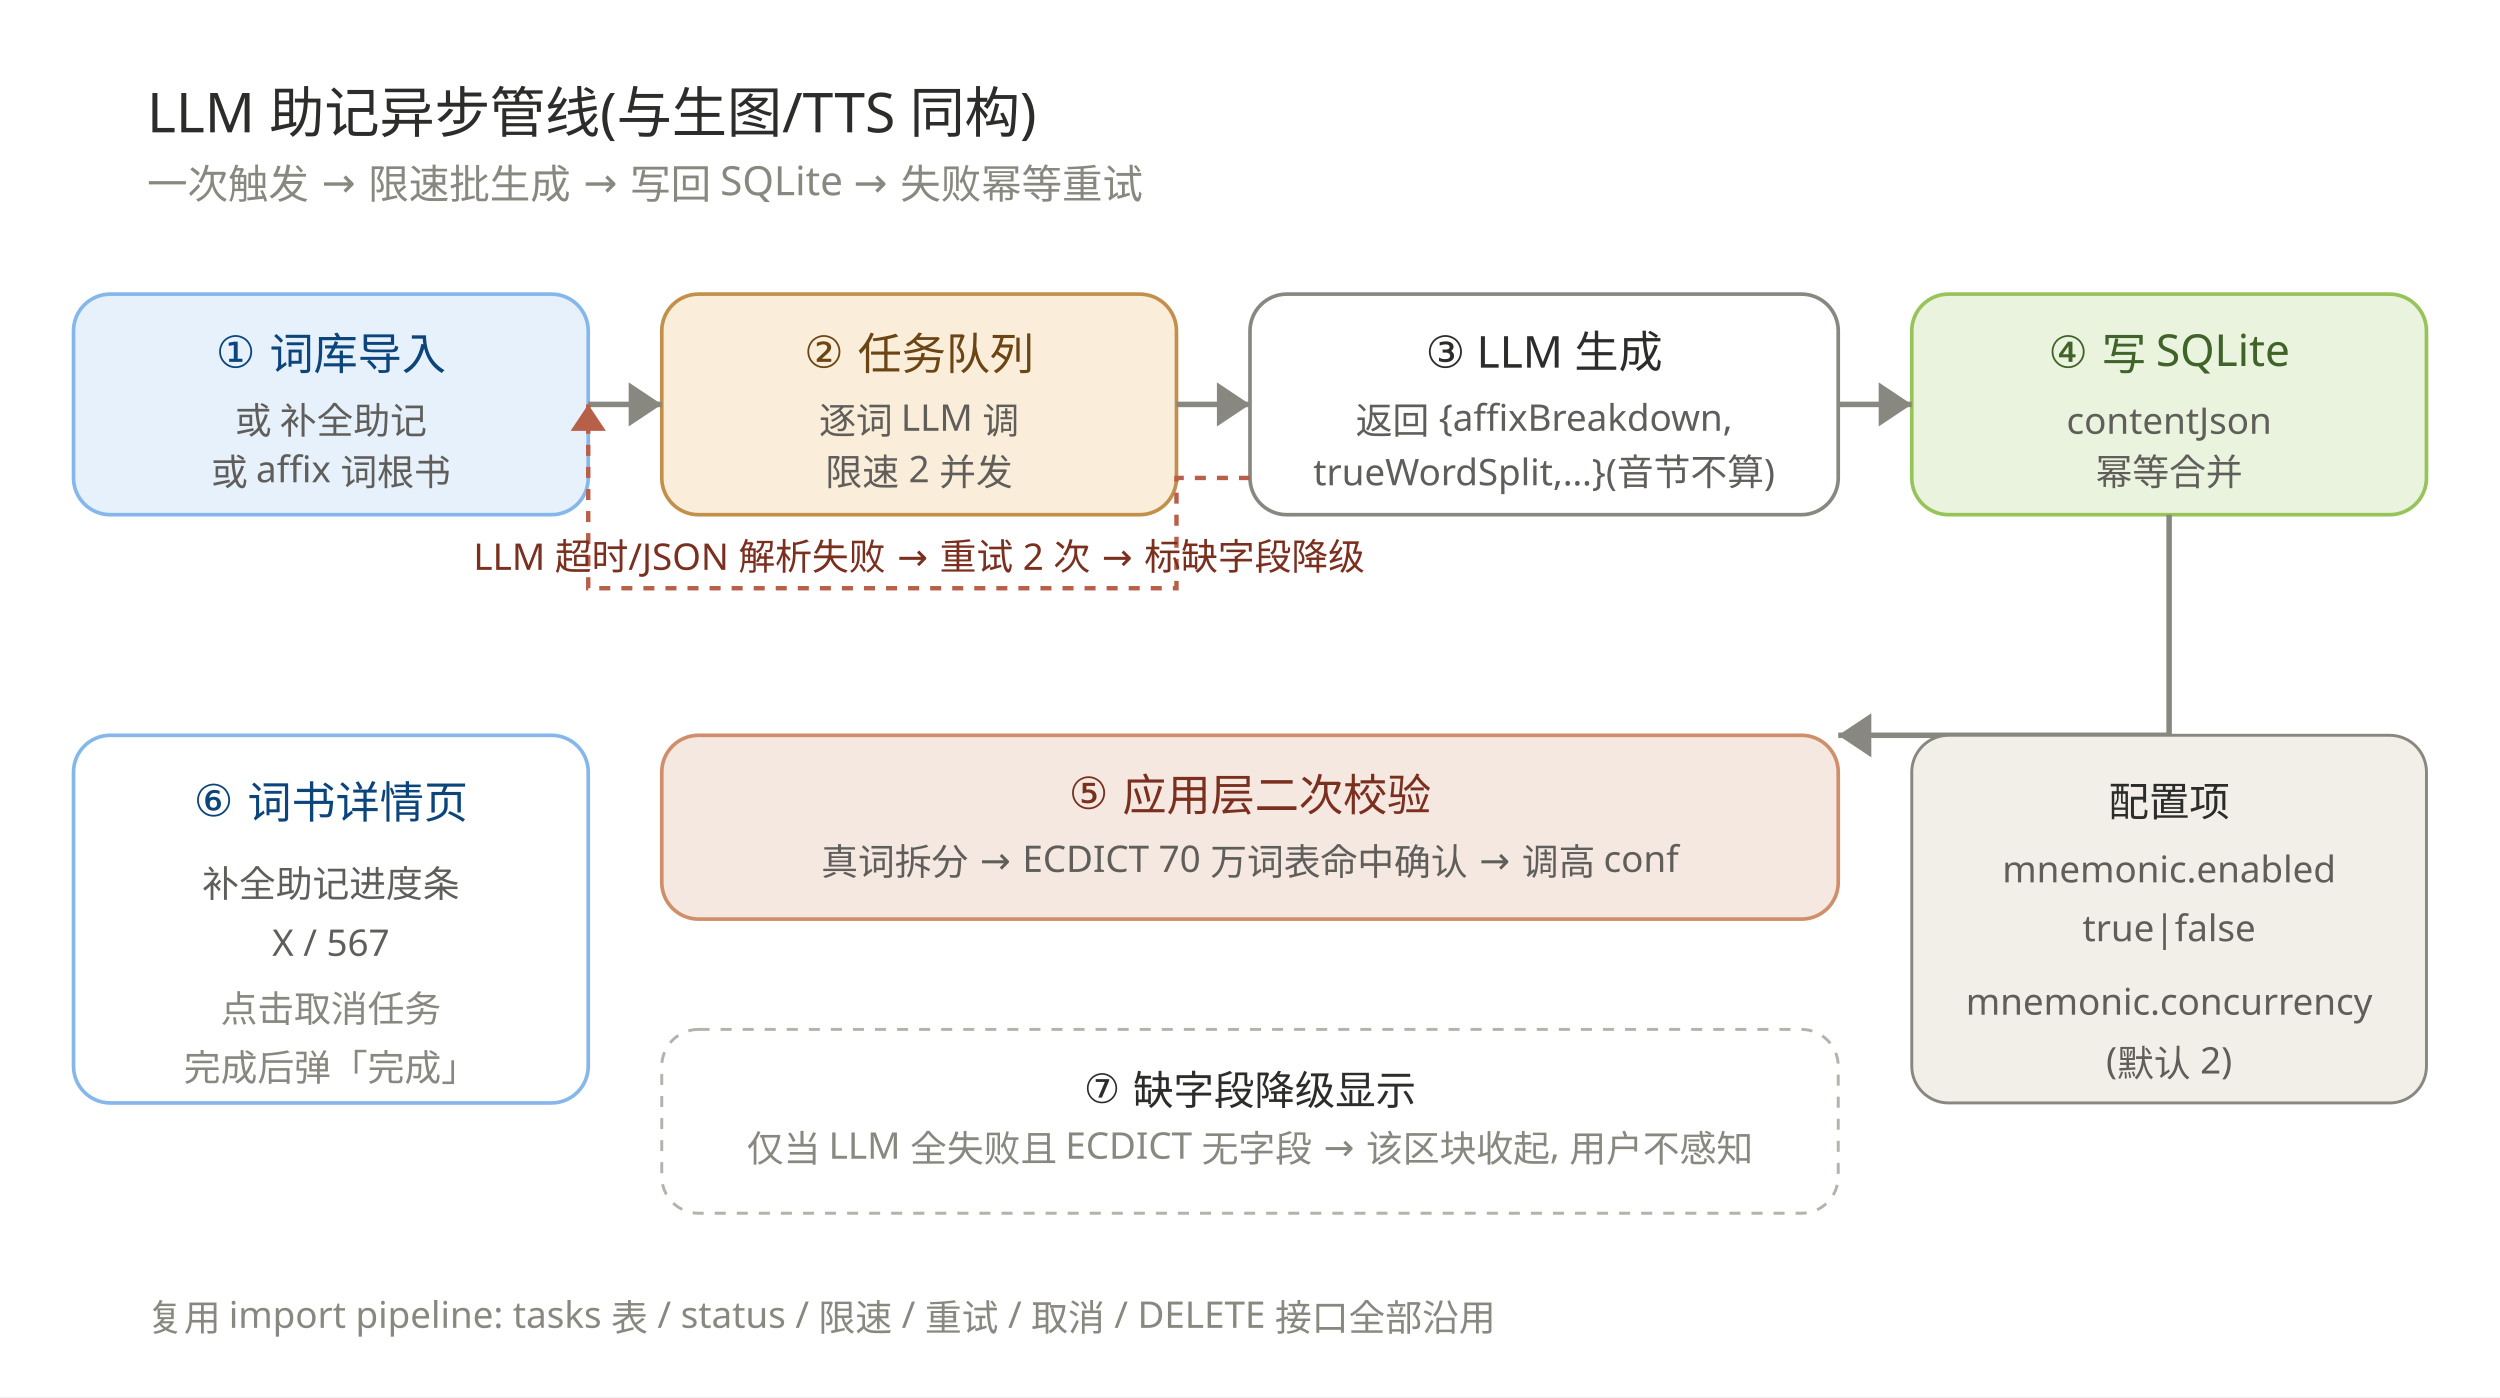
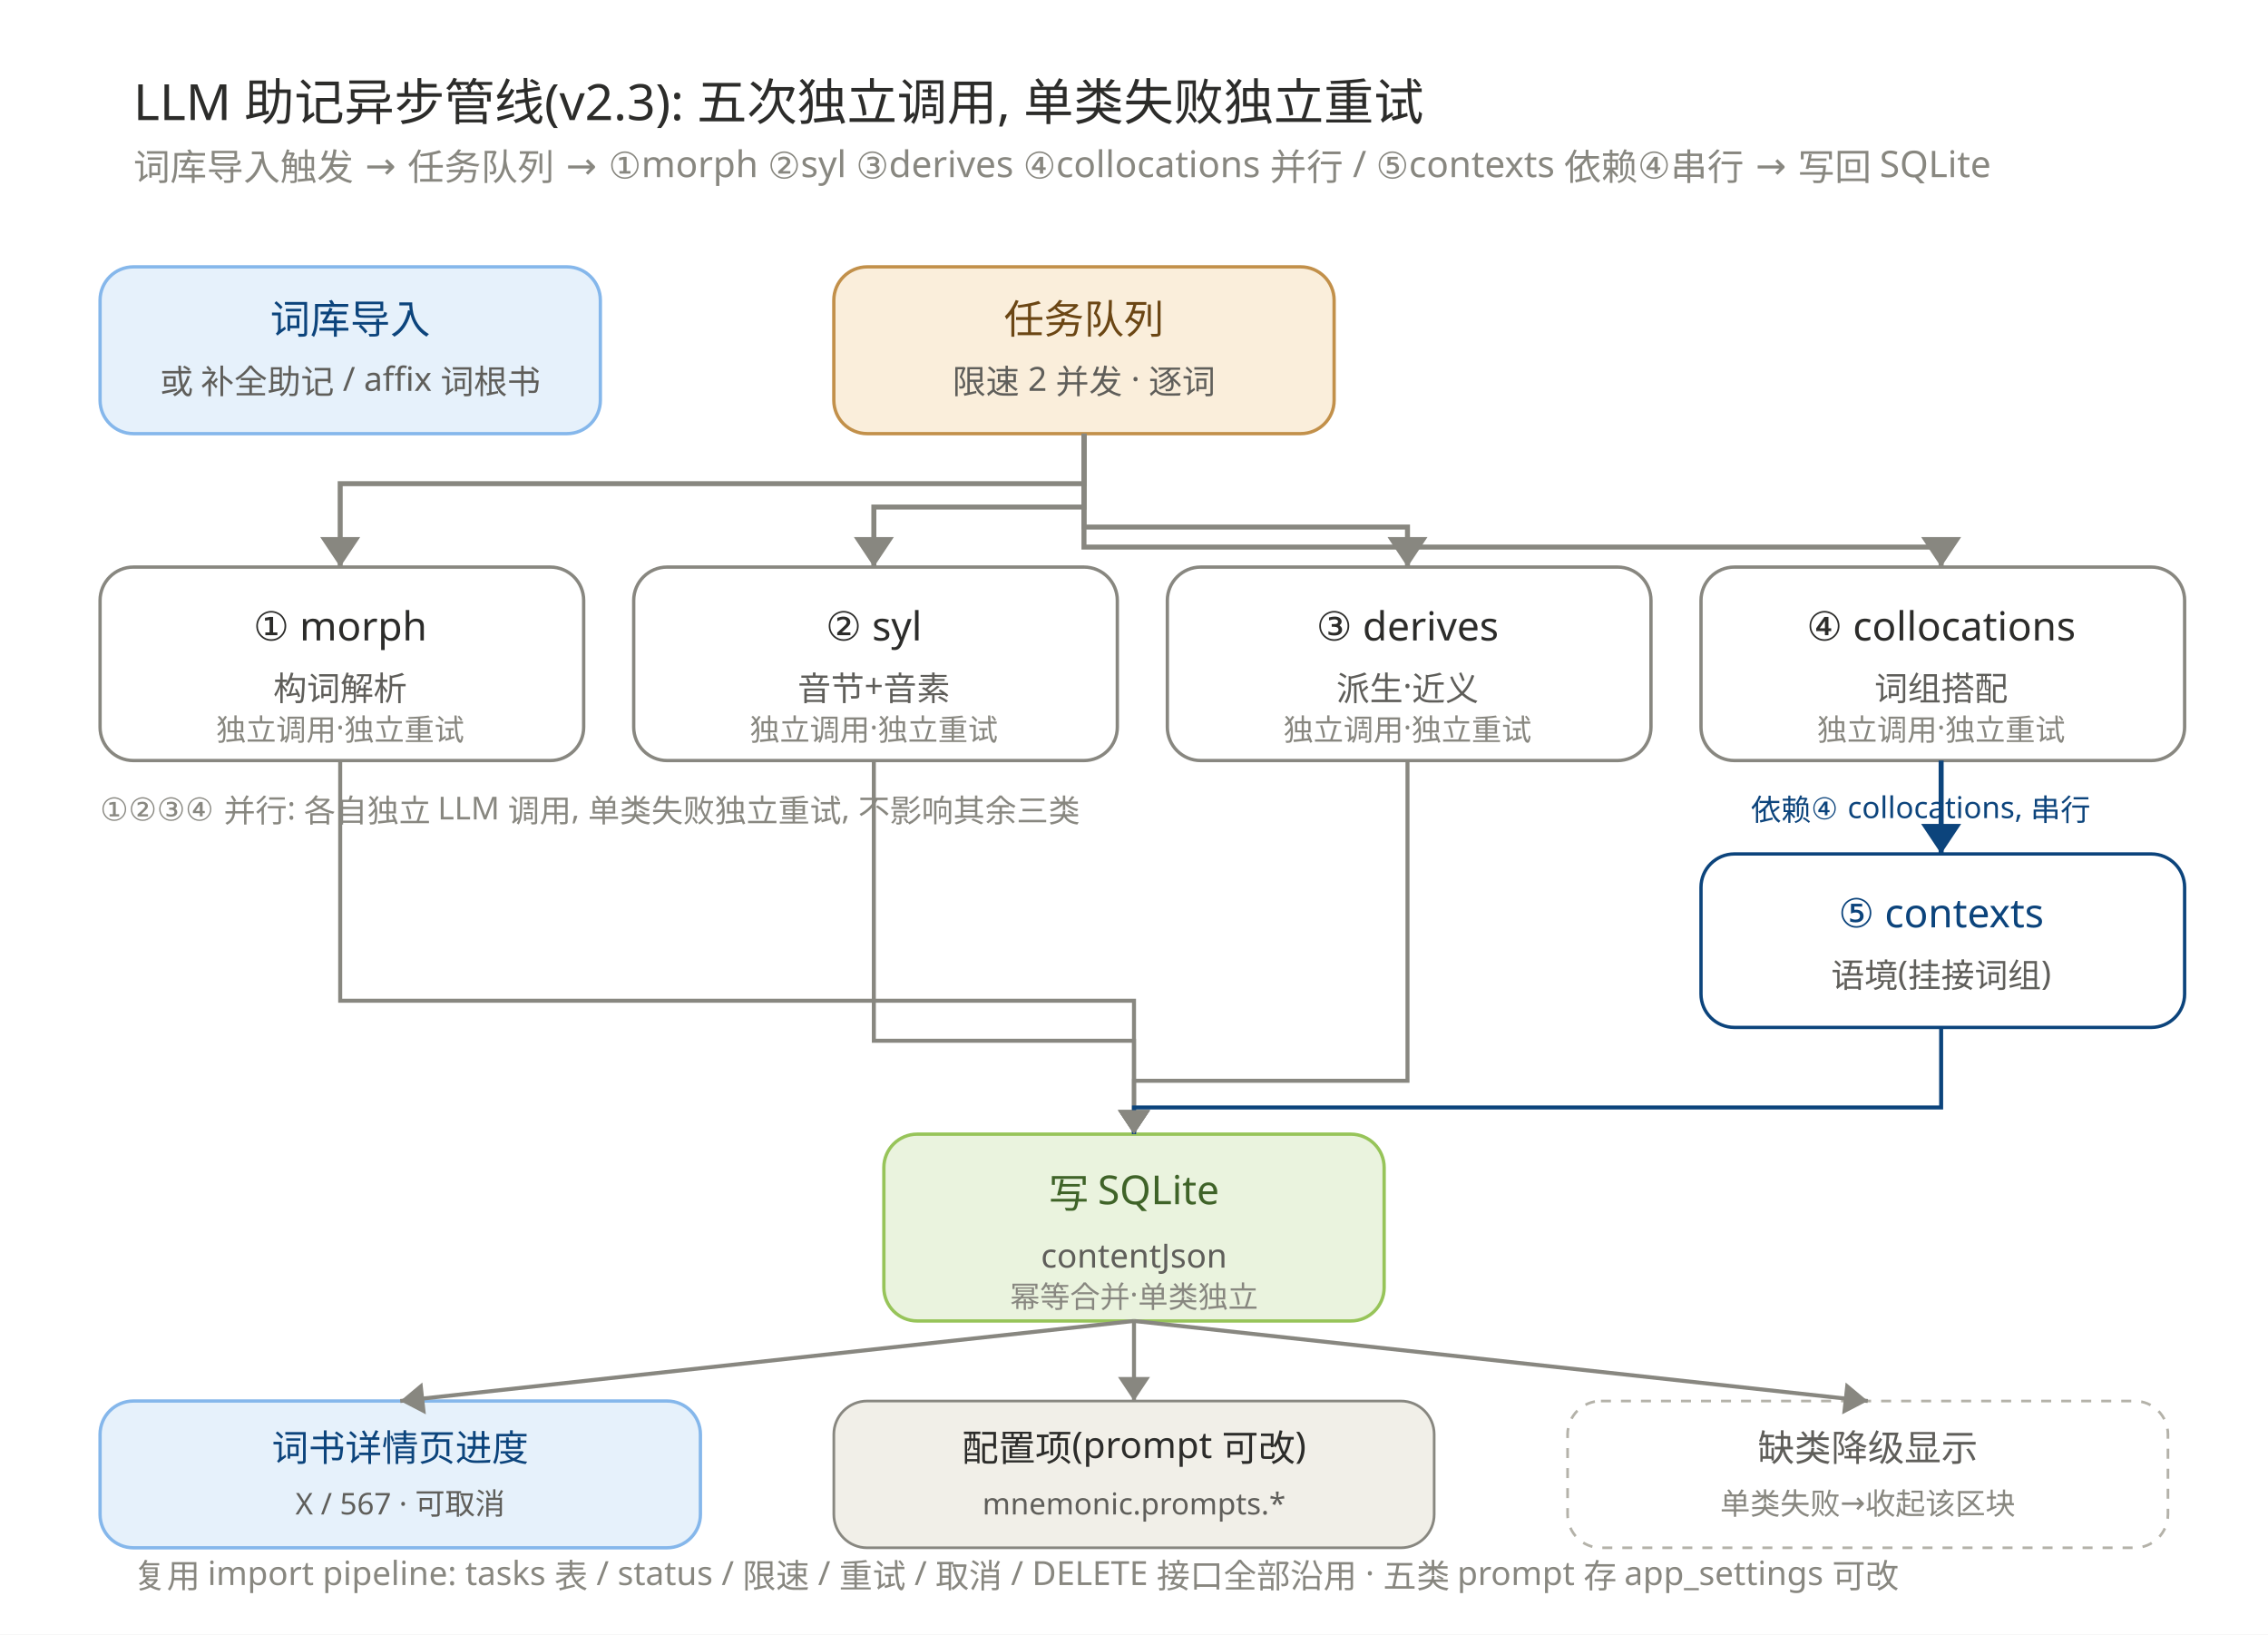
- <svg xmlns="http://www.w3.org/2000/svg" viewBox="0 0 680 380" width="100%" role="img">
+ <svg xmlns="http://www.w3.org/2000/svg" viewBox="0 0 680 490" width="100%" role="img">
  <defs>
    <marker id="arrP" markerWidth="8" markerHeight="8" refX="6" refY="4" orient="auto">
      <path d="M0 0 L6 4 L0 8 Z" fill="#888780" />
    </marker>
-     <marker id="arrErr" markerWidth="8" markerHeight="8" refX="6" refY="4" orient="auto">
-       <path d="M0 0 L6 4 L0 8 Z" fill="#B85F4A" />
+     <marker id="arrDep" markerWidth="8" markerHeight="8" refX="6" refY="4" orient="auto">
+       <path d="M0 0 L6 4 L0 8 Z" fill="#0C447C" />
    </marker>
  </defs>
-   <rect x="0" y="0" width="680" height="380" fill="#FFFFFF" />
-   <text x="40" y="36" font-family="'PingFang SC','Microsoft YaHei',sans-serif" font-size="15" font-weight="500" fill="#2C2C2A">LLM 助记异步管线(与生图/TTS 同构)</text>
-   <text x="40" y="54" font-family="'PingFang SC','Microsoft YaHei',sans-serif" font-size="11" fill="#888780">一次触发 → 限速批生成 → 写回 SQLite → 失败幂等重试</text>
-   <rect x="20" y="80" width="140" height="60" rx="10" fill="#E6F1FB" stroke="#85B7EB" stroke-width="1" />
-   <text x="90" y="100" text-anchor="middle" font-family="'PingFang SC','Microsoft YaHei',sans-serif" font-size="12" font-weight="500" fill="#0C447C">① 词库导入</text>
-   <text x="90" y="118" text-anchor="middle" font-family="'PingFang SC','Microsoft YaHei',sans-serif" font-size="10" fill="#5F5E5A">或 补全助记</text>
-   <text x="90" y="132" text-anchor="middle" font-family="'PingFang SC','Microsoft YaHei',sans-serif" font-size="10" fill="#5F5E5A">或 affix 词根书</text>
-   <rect x="180" y="80" width="140" height="60" rx="10" fill="#FAEEDB" stroke="#C2904A" stroke-width="1" />
-   <text x="250" y="100" text-anchor="middle" font-family="'PingFang SC','Microsoft YaHei',sans-serif" font-size="12" font-weight="500" fill="#6B4614">② 任务队列</text>
-   <text x="250" y="118" text-anchor="middle" font-family="'PingFang SC','Microsoft YaHei',sans-serif" font-size="10" fill="#5F5E5A">逐词 LLM 调</text>
-   <text x="250" y="132" text-anchor="middle" font-family="'PingFang SC','Microsoft YaHei',sans-serif" font-size="10" fill="#5F5E5A">限速 2 并发</text>
-   <rect x="340" y="80" width="160" height="60" rx="10" fill="#FFFFFF" stroke="#888780" stroke-width="1" />
-   <text x="420" y="100" text-anchor="middle" font-family="'PingFang SC','Microsoft YaHei',sans-serif" font-size="12" font-weight="500" fill="#2C2C2A">③ LLM 生成</text>
-   <text x="420" y="118" text-anchor="middle" font-family="'PingFang SC','Microsoft YaHei',sans-serif" font-size="10" fill="#5F5E5A">返回 {affixBreakdown,</text>
-   <text x="420" y="132" text-anchor="middle" font-family="'PingFang SC','Microsoft YaHei',sans-serif" font-size="10" fill="#5F5E5A">trueWordSplit,…}(音节不算)</text>
-   <rect x="520" y="80" width="140" height="60" rx="10" fill="#EAF3DE" stroke="#97C459" stroke-width="1" />
-   <text x="590" y="100" text-anchor="middle" font-family="'PingFang SC','Microsoft YaHei',sans-serif" font-size="12" font-weight="500" fill="#3F6328">④ 写 SQLite</text>
-   <text x="590" y="118" text-anchor="middle" font-family="'PingFang SC','Microsoft YaHei',sans-serif" font-size="10" fill="#5F5E5A">contentJson</text>
-   <text x="590" y="132" text-anchor="middle" font-family="'PingFang SC','Microsoft YaHei',sans-serif" font-size="10" fill="#5F5E5A">幂等合并</text>
-   <path d="M160 110 L180 110" fill="none" stroke="#888780" stroke-width="1.5" marker-end="url(#arrP)" />
-   <path d="M320 110 L340 110" fill="none" stroke="#888780" stroke-width="1.5" marker-end="url(#arrP)" />
-   <path d="M500 110 L520 110" fill="none" stroke="#888780" stroke-width="1.5" marker-end="url(#arrP)" />
-   <path d="M340 130 L320 130 L320 160 L160 160 L160 110" fill="none" stroke="#B85F4A" stroke-width="1.2" marker-end="url(#arrErr)" stroke-dasharray="3 3" />
-   <text x="250" y="155" text-anchor="middle" font-family="'PingFang SC','Microsoft YaHei',sans-serif" font-size="10" fill="#7A2F1F">LLM 超时/JSON 解析失败 → 重试 2 次 → 标缺字段降级</text>
-   <rect x="180" y="200" width="320" height="50" rx="10" fill="#F5E8E1" stroke="#D08F6A" stroke-width="1" />
-   <text x="340" y="220" text-anchor="middle" font-family="'PingFang SC','Microsoft YaHei',sans-serif" font-size="12" font-weight="500" fill="#7A2F1F">⑤ 应用层二次校验</text>
-   <text x="340" y="238" text-anchor="middle" font-family="'PingFang SC','Microsoft YaHei',sans-serif" font-size="10" fill="#5F5E5A">真词拆分 → ECDICT 70 万词表命中确认 → 调高 conf</text>
-   <path d="M590 140 L590 200 L500 200" fill="none" stroke="#888780" stroke-width="1.5" marker-end="url(#arrP)" />
-   <rect x="20" y="200" width="140" height="100" rx="10" fill="#FFFFFF" stroke="#85B7EB" stroke-width="1" />
-   <text x="90" y="222" text-anchor="middle" font-family="'PingFang SC','Microsoft YaHei',sans-serif" font-size="12" font-weight="500" fill="#0C447C">⑥ 词书详情页</text>
-   <text x="90" y="244" text-anchor="middle" font-family="'PingFang SC','Microsoft YaHei',sans-serif" font-size="10" fill="#5F5E5A">补全助记进度条</text>
-   <text x="90" y="260" text-anchor="middle" font-family="'PingFang SC','Microsoft YaHei',sans-serif" font-size="10" fill="#5F5E5A">X / 567</text>
-   <text x="90" y="278" text-anchor="middle" font-family="'PingFang SC','Microsoft YaHei',sans-serif" font-size="10" fill="#888780">点击取消任务</text>
-   <text x="90" y="294" text-anchor="middle" font-family="'PingFang SC','Microsoft YaHei',sans-serif" font-size="10" fill="#888780">完成后弹「完成」</text>
-   <rect x="520" y="200" width="140" height="100" rx="10" fill="#F1EFE8" stroke="#888780" stroke-width="0.8" />
-   <text x="590" y="222" text-anchor="middle" font-family="'PingFang SC','Microsoft YaHei',sans-serif" font-size="11" font-weight="500" fill="#2C2C2A">配置项</text>
-   <text x="590" y="240" text-anchor="middle" font-family="'PingFang SC','Microsoft YaHei',sans-serif" font-size="10" fill="#5F5E5A">mnemonic.enabled</text>
-   <text x="590" y="256" text-anchor="middle" font-family="'PingFang SC','Microsoft YaHei',sans-serif" font-size="10" fill="#5F5E5A">  true|false</text>
-   <text x="590" y="276" text-anchor="middle" font-family="'PingFang SC','Microsoft YaHei',sans-serif" font-size="10" fill="#5F5E5A">mnemonic.concurrency</text>
-   <text x="590" y="292" text-anchor="middle" font-family="'PingFang SC','Microsoft YaHei',sans-serif" font-size="10" fill="#5F5E5A">  (默认 2)</text>
-   <rect x="180" y="280" width="320" height="50" rx="10" fill="#FFFFFF" stroke="#B4B2A9" stroke-width="0.8" stroke-dasharray="3 3" />
-   <text x="340" y="300" text-anchor="middle" font-family="'PingFang SC','Microsoft YaHei',sans-serif" font-size="11" font-weight="500" fill="#2C2C2A">⑦ 缺字段降级显示</text>
-   <text x="340" y="316" text-anchor="middle" font-family="'PingFang SC','Microsoft YaHei',sans-serif" font-size="10" fill="#888780">仅当 LLM 全失败且 ECDICT 无字段 → 该区块收起, 用户不感知</text>
-   <text x="40" y="362" font-family="'PingFang SC','Microsoft YaHei',sans-serif" font-size="10" fill="#888780">复用 import pipeline: tasks 表 / status / 限速 / 重试 / 取消 / DELETE 接口全部沿用</text>
+   <rect x="0" y="0" width="680" height="490" fill="#FFFFFF" />
+   <text x="40" y="36" font-family="'PingFang SC','Microsoft YaHei',sans-serif" font-size="15" font-weight="500" fill="#2C2C2A">LLM 助记异步管线(v2.3): 五次独立调用, 单类失败独立重试</text>
+   <text x="40" y="54" font-family="'PingFang SC','Microsoft YaHei',sans-serif" font-size="11" fill="#888780">词库导入触发 → 任务队列 → ①morph ②syl ③derives ④collocations 并行 / ⑤contexts 依赖④串行 → 写回 SQLite</text>
+   <rect x="30" y="80" width="150" height="50" rx="10" fill="#E6F1FB" stroke="#85B7EB" stroke-width="1" />
+   <text x="105" y="100" text-anchor="middle" font-family="'PingFang SC','Microsoft YaHei',sans-serif" font-size="12" font-weight="500" fill="#0C447C">词库导入</text>
+   <text x="105" y="118" text-anchor="middle" font-family="'PingFang SC','Microsoft YaHei',sans-serif" font-size="10" fill="#5F5E5A">或 补全助记 / affix 词根书</text>
+   <rect x="250" y="80" width="150" height="50" rx="10" fill="#FAEEDB" stroke="#C2904A" stroke-width="1" />
+   <text x="325" y="100" text-anchor="middle" font-family="'PingFang SC','Microsoft YaHei',sans-serif" font-size="12" font-weight="500" fill="#6B4614">任务队列</text>
+   <text x="325" y="118" text-anchor="middle" font-family="'PingFang SC','Microsoft YaHei',sans-serif" font-size="10" fill="#5F5E5A">限速 2 并发 · 逐词</text>
+   <path d="M325 130 L325 145 L102 145 L102 170" fill="none" stroke="#888780" stroke-width="1.5" marker-end="url(#arrP)" />
+   <path d="M325 130 L325 152 L262 152 L262 170" fill="none" stroke="#888780" stroke-width="1.5" marker-end="url(#arrP)" />
+   <path d="M325 130 L325 158 L422 158 L422 170" fill="none" stroke="#888780" stroke-width="1.5" marker-end="url(#arrP)" />
+   <path d="M325 130 L325 164 L582 164 L582 170" fill="none" stroke="#888780" stroke-width="1.5" marker-end="url(#arrP)" />
+   <rect x="30" y="170" width="145" height="58" rx="10" fill="#FFFFFF" stroke="#888780" stroke-width="1" />
+   <text x="102" y="192" text-anchor="middle" font-family="'PingFang SC','Microsoft YaHei',sans-serif" font-size="12" font-weight="500" fill="#2C2C2A">① morph</text>
+   <text x="102" y="210" text-anchor="middle" font-family="'PingFang SC','Microsoft YaHei',sans-serif" font-size="10" fill="#5F5E5A">构词解析</text>
+   <text x="102" y="222" text-anchor="middle" font-family="'PingFang SC','Microsoft YaHei',sans-serif" font-size="9" fill="#888780">独立调用·独立重试</text>
+   <rect x="190" y="170" width="145" height="58" rx="10" fill="#FFFFFF" stroke="#888780" stroke-width="1" />
+   <text x="262" y="192" text-anchor="middle" font-family="'PingFang SC','Microsoft YaHei',sans-serif" font-size="12" font-weight="500" fill="#2C2C2A">② syl</text>
+   <text x="262" y="210" text-anchor="middle" font-family="'PingFang SC','Microsoft YaHei',sans-serif" font-size="10" fill="#5F5E5A">音节+音素</text>
+   <text x="262" y="222" text-anchor="middle" font-family="'PingFang SC','Microsoft YaHei',sans-serif" font-size="9" fill="#888780">独立调用·独立重试</text>
+   <rect x="350" y="170" width="145" height="58" rx="10" fill="#FFFFFF" stroke="#888780" stroke-width="1" />
+   <text x="422" y="192" text-anchor="middle" font-family="'PingFang SC','Microsoft YaHei',sans-serif" font-size="12" font-weight="500" fill="#2C2C2A">③ derives</text>
+   <text x="422" y="210" text-anchor="middle" font-family="'PingFang SC','Microsoft YaHei',sans-serif" font-size="10" fill="#5F5E5A">派生·近义</text>
+   <text x="422" y="222" text-anchor="middle" font-family="'PingFang SC','Microsoft YaHei',sans-serif" font-size="9" fill="#888780">独立调用·独立重试</text>
+   <rect x="510" y="170" width="145" height="58" rx="10" fill="#FFFFFF" stroke="#888780" stroke-width="1" />
+   <text x="582" y="192" text-anchor="middle" font-family="'PingFang SC','Microsoft YaHei',sans-serif" font-size="12" font-weight="500" fill="#2C2C2A">④ collocations</text>
+   <text x="582" y="210" text-anchor="middle" font-family="'PingFang SC','Microsoft YaHei',sans-serif" font-size="10" fill="#5F5E5A">词组搭配</text>
+   <text x="582" y="222" text-anchor="middle" font-family="'PingFang SC','Microsoft YaHei',sans-serif" font-size="9" fill="#888780">独立调用·独立重试</text>
+   <text x="30" y="246" font-family="'PingFang SC','Microsoft YaHei',sans-serif" font-size="9.5" fill="#888780">①②③④ 并行: 各自独立 LLM 调用, 单类失败独立重试, 不影响其余三类</text>
+   <rect x="510" y="256" width="145" height="52" rx="10" fill="#FFFFFF" stroke="#0C447C" stroke-width="1" />
+   <text x="582" y="278" text-anchor="middle" font-family="'PingFang SC','Microsoft YaHei',sans-serif" font-size="12" font-weight="500" fill="#0C447C">⑤ contexts</text>
+   <text x="582" y="296" text-anchor="middle" font-family="'PingFang SC','Microsoft YaHei',sans-serif" font-size="10" fill="#5F5E5A">语境(挂接词组)</text>
+   <path d="M582 228 L582 256" fill="none" stroke="#0C447C" stroke-width="1.5" marker-end="url(#arrDep)" />
+   <text x="525" y="246" font-family="'PingFang SC','Microsoft YaHei',sans-serif" font-size="9" fill="#0C447C">依赖④ collocations, 串行</text>
+   <rect x="265" y="340" width="150" height="56" rx="10" fill="#EAF3DE" stroke="#97C459" stroke-width="1" />
+   <text x="340" y="362" text-anchor="middle" font-family="'PingFang SC','Microsoft YaHei',sans-serif" font-size="12" font-weight="500" fill="#3F6328">写 SQLite</text>
+   <text x="340" y="380" text-anchor="middle" font-family="'PingFang SC','Microsoft YaHei',sans-serif" font-size="10" fill="#5F5E5A">contentJson</text>
+   <text x="340" y="392" text-anchor="middle" font-family="'PingFang SC','Microsoft YaHei',sans-serif" font-size="9" fill="#888780">幂等合并·单类独立</text>
+   <path d="M102 228 L102 300 L340 300 L340 340" fill="none" stroke="#888780" stroke-width="1.2" marker-end="url(#arrP)" />
+   <path d="M262 228 L262 312 L340 312 L340 340" fill="none" stroke="#888780" stroke-width="1.2" marker-end="url(#arrP)" />
+   <path d="M422 228 L422 324 L340 324 L340 340" fill="none" stroke="#888780" stroke-width="1.2" marker-end="url(#arrP)" />
+   <path d="M582 308 L582 332 L340 332 L340 340" fill="none" stroke="#0C447C" stroke-width="1.2" marker-end="url(#arrP)" />
+   <rect x="30" y="420" width="180" height="44" rx="10" fill="#E6F1FB" stroke="#85B7EB" stroke-width="1" />
+   <text x="120" y="438" text-anchor="middle" font-family="'PingFang SC','Microsoft YaHei',sans-serif" font-size="11" font-weight="500" fill="#0C447C">词书详情页进度</text>
+   <text x="120" y="454" text-anchor="middle" font-family="'PingFang SC','Microsoft YaHei',sans-serif" font-size="9" fill="#5F5E5A">X / 567 · 可取消</text>
+   <rect x="250" y="420" width="180" height="44" rx="10" fill="#F1EFE8" stroke="#888780" stroke-width="0.8" />
+   <text x="340" y="438" text-anchor="middle" font-family="'PingFang SC','Microsoft YaHei',sans-serif" font-size="11" font-weight="500" fill="#2C2C2A">配置项(prompt 可改)</text>
+   <text x="340" y="454" text-anchor="middle" font-family="'PingFang SC','Microsoft YaHei',sans-serif" font-size="9" fill="#5F5E5A">mnemonic.prompts.*</text>
+   <rect x="470" y="420" width="180" height="44" rx="10" fill="#FFFFFF" stroke="#B4B2A9" stroke-width="0.8" stroke-dasharray="3 3" />
+   <text x="560" y="438" text-anchor="middle" font-family="'PingFang SC','Microsoft YaHei',sans-serif" font-size="11" font-weight="500" fill="#5F5E5A">缺类降级显示</text>
+   <text x="560" y="454" text-anchor="middle" font-family="'PingFang SC','Microsoft YaHei',sans-serif" font-size="9" fill="#888780">单类失败→收起该区块</text>
+   <path d="M340 396 L120 420" fill="none" stroke="#888780" stroke-width="1.2" marker-end="url(#arrP)" />
+   <path d="M340 396 L340 420" fill="none" stroke="#888780" stroke-width="1.2" marker-end="url(#arrP)" />
+   <path d="M340 396 L560 420" fill="none" stroke="#888780" stroke-width="1.2" marker-end="url(#arrP)" />
+   <text x="40" y="476" font-family="'PingFang SC','Microsoft YaHei',sans-serif" font-size="10" fill="#888780">复用 import pipeline: tasks 表 / status / 限速 / 重试 / 取消 / DELETE 接口全部沿用 · 五类 prompt 存 app_settings 可改</text>
</svg>
